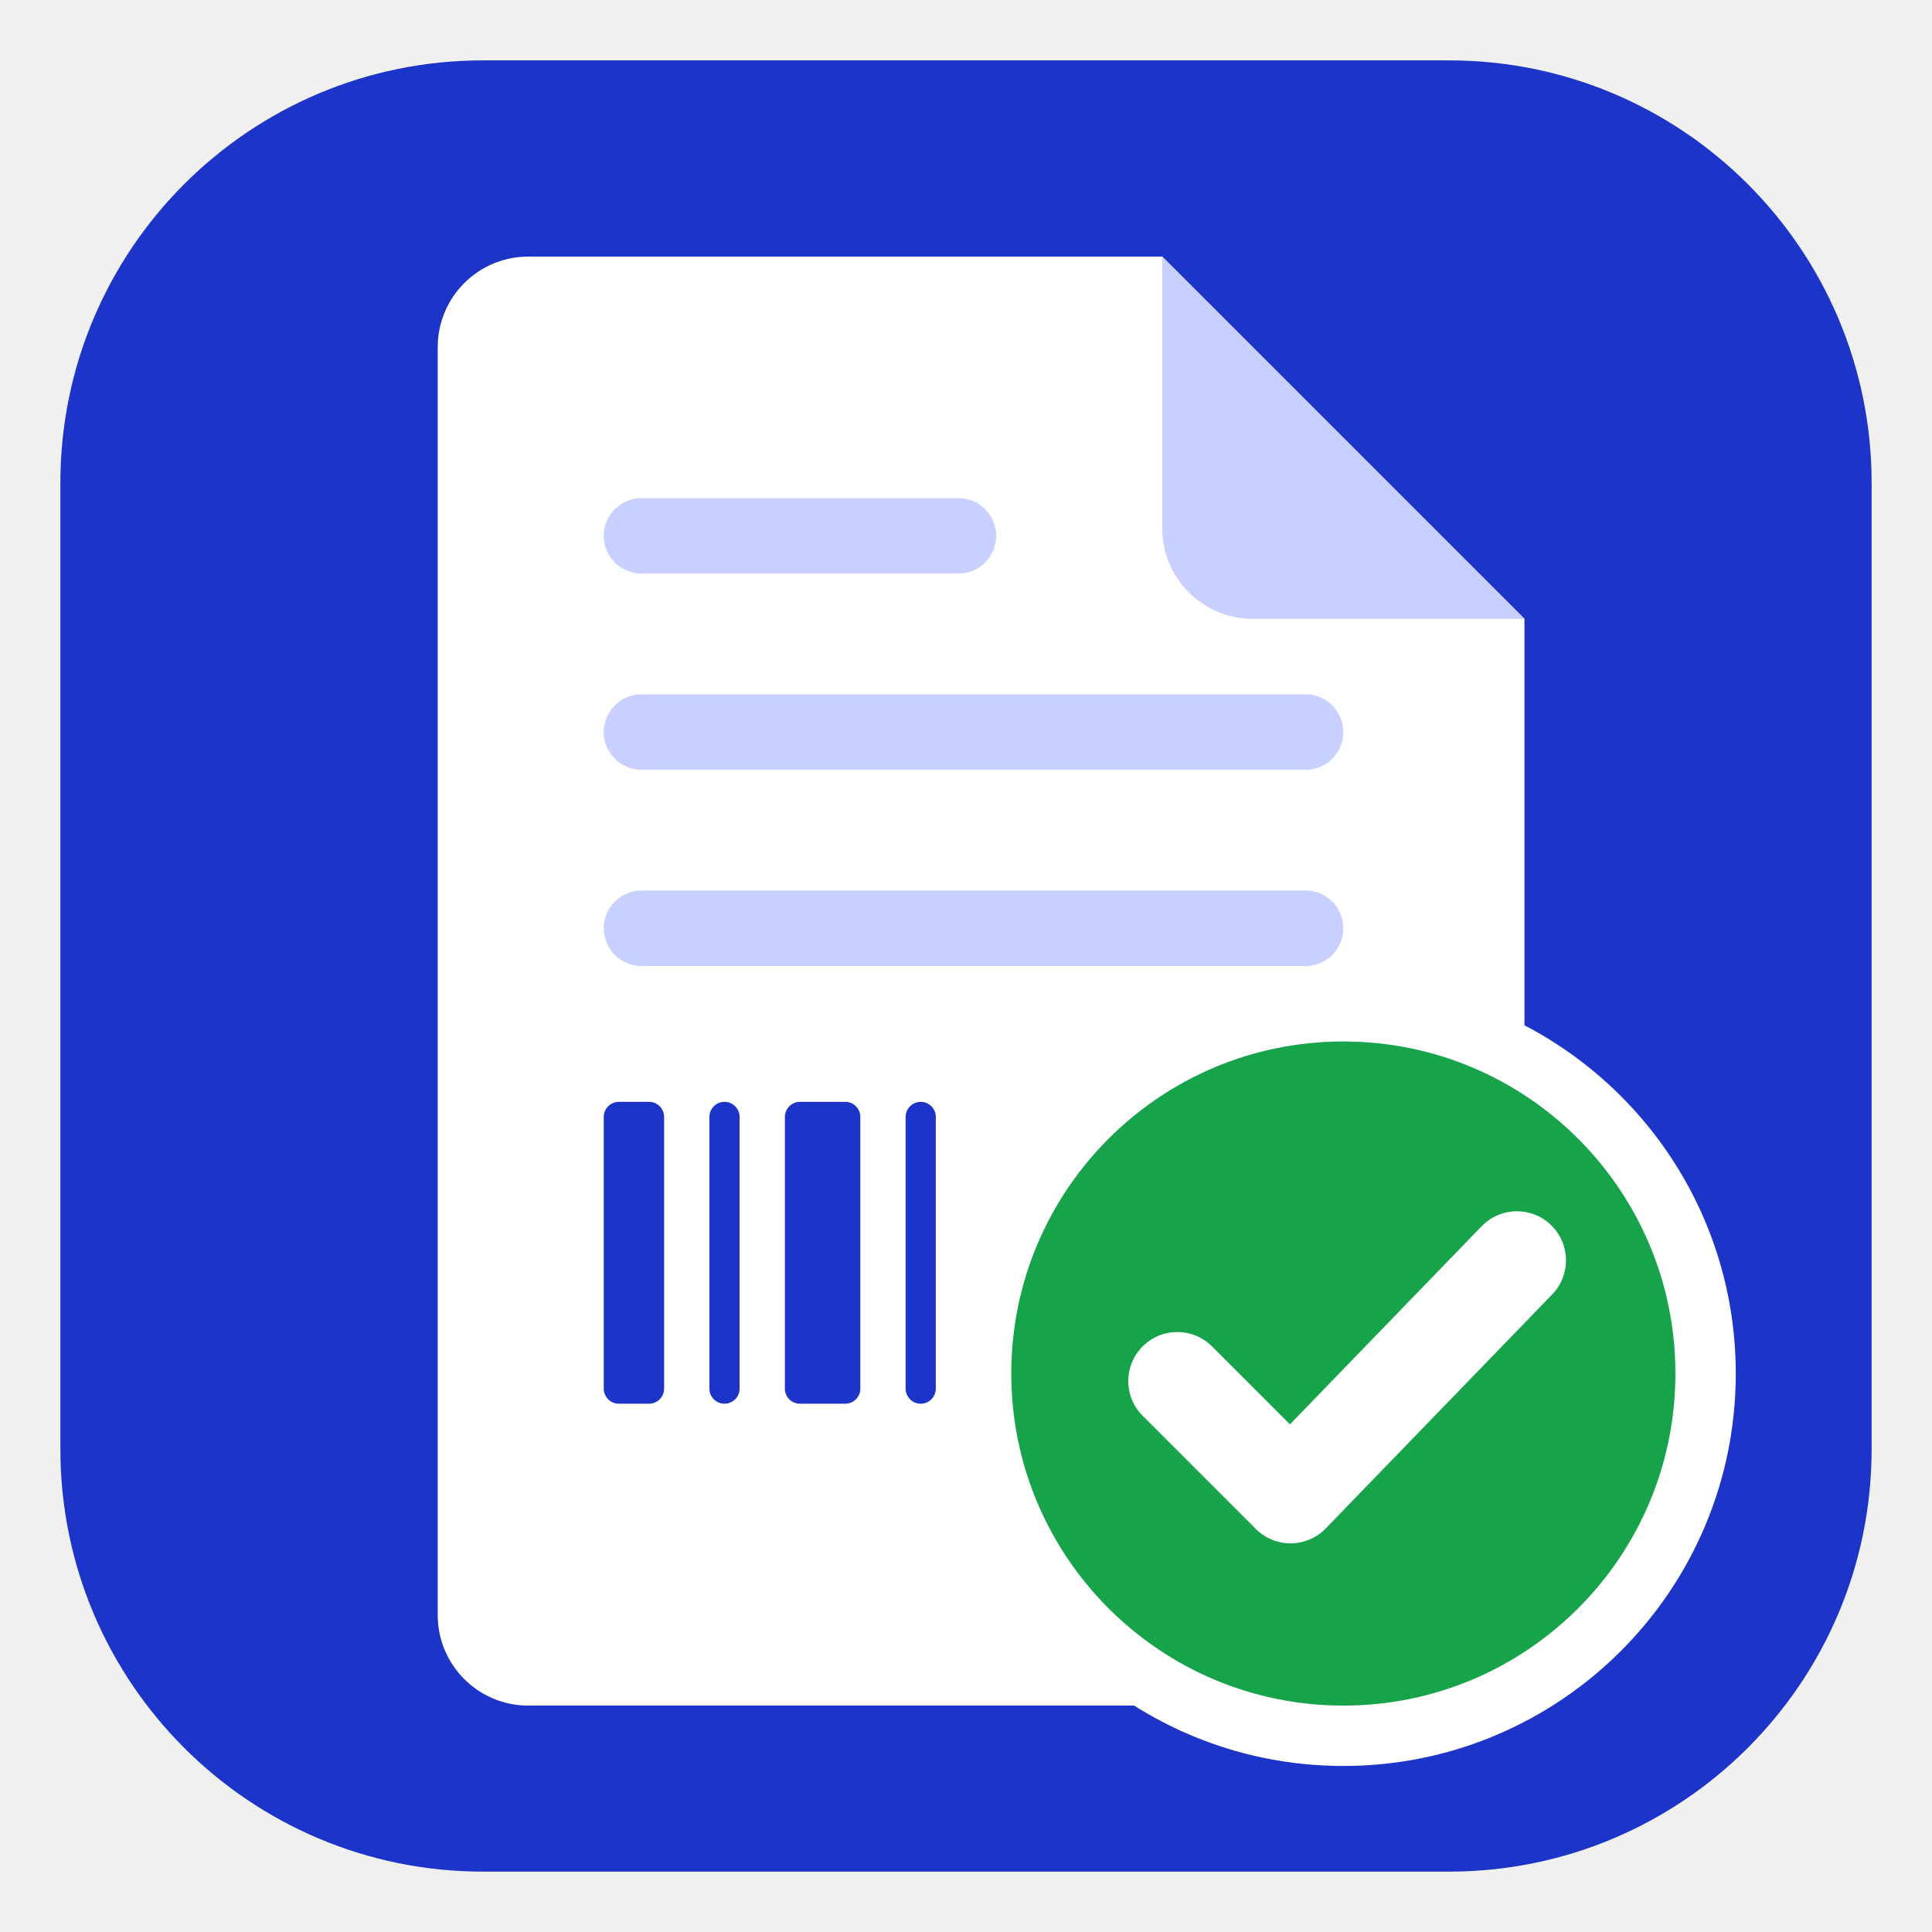
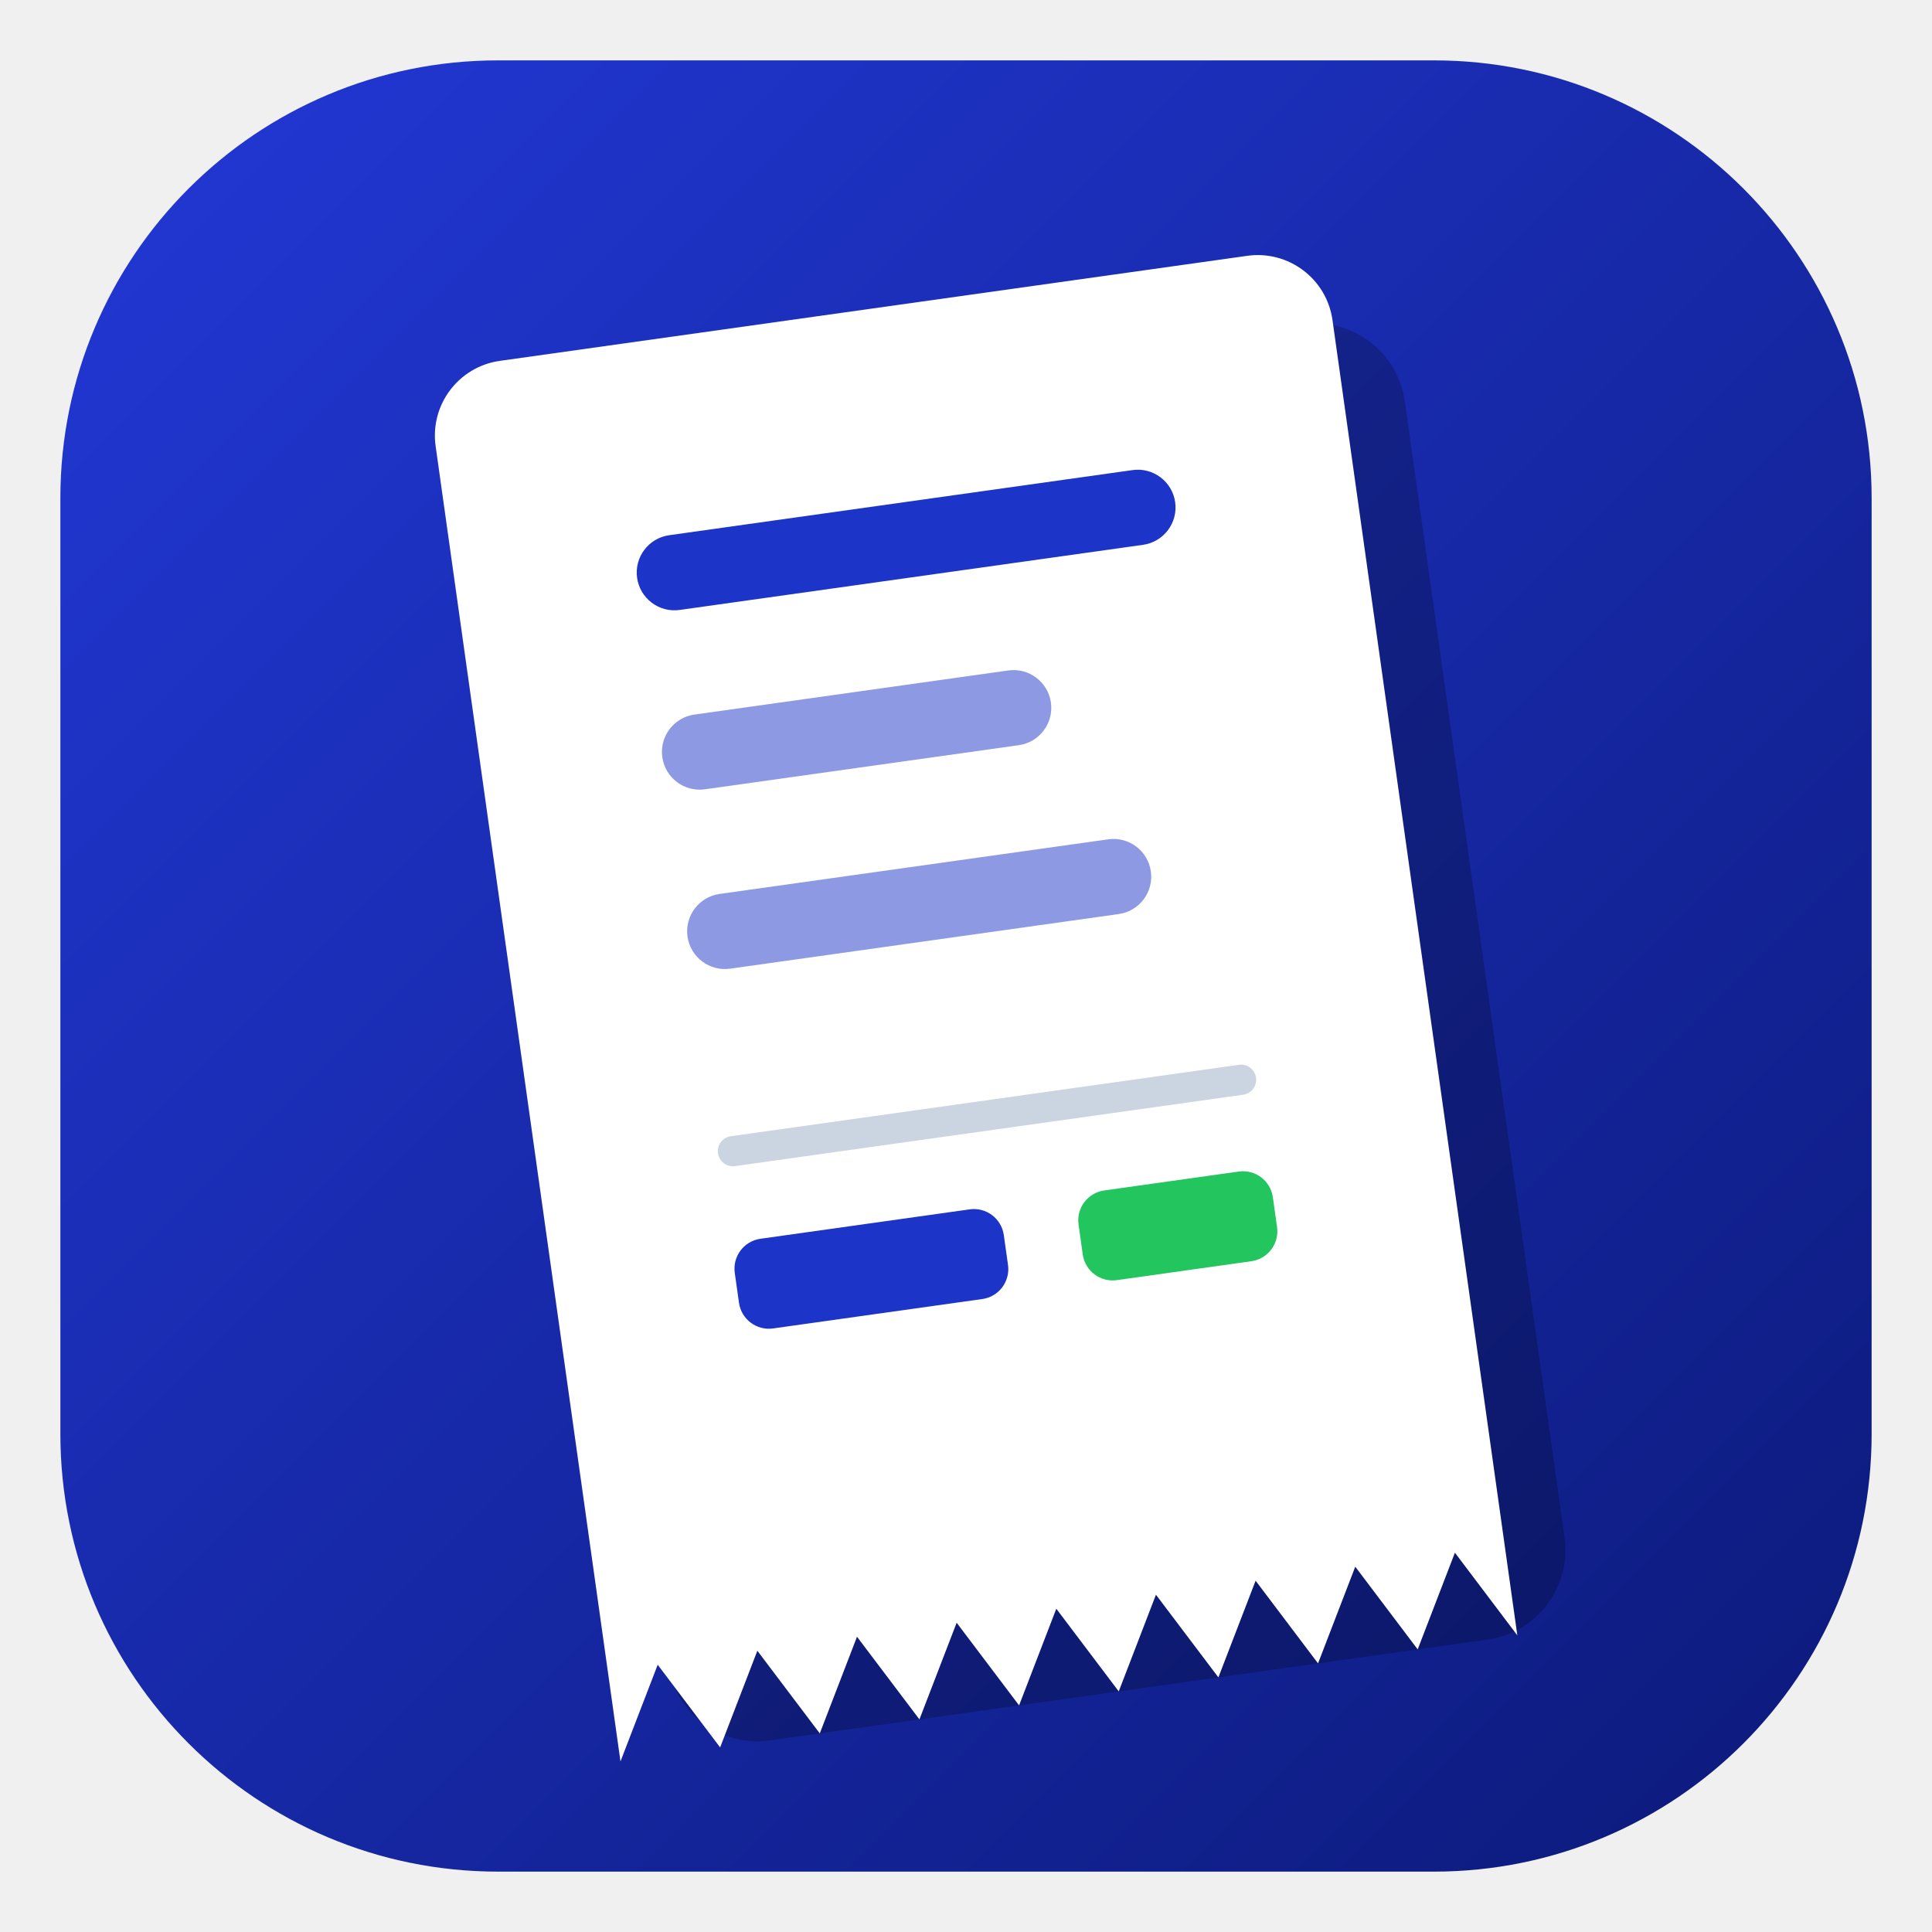
<svg xmlns="http://www.w3.org/2000/svg" viewBox="0 0 256 256">
-   <rect x="8" y="8" width="240" height="240" rx="56" fill="#1d34c9" />
-   <path d="M70 34h84l48 48v132a12 12 0 0 1-12 12H70a12 12 0 0 1-12-12V46a12 12 0 0 1 12-12z" fill="#fff" />
-   <path d="M154 34v36a12 12 0 0 0 12 12h36z" fill="#c7d0ff" />
-   <g fill="#c7d0ff">
-     <rect x="80" y="66" width="52" height="10" rx="5" />
-     <rect x="80" y="92" width="98" height="10" rx="5" />
-     <rect x="80" y="118" width="98" height="10" rx="5" />
+   <defs>
+     <linearGradient id="i" x1="0" y1="0" x2="1" y2="1">
+       <stop offset="0" stop-color="#2238d6" />
+       <stop offset="1" stop-color="#0c1a7a" />
+     </linearGradient>
+   </defs>
+   <rect x="8" y="8" width="240" height="240" rx="58" fill="url(#i)" />
+   <g transform="rotate(-8 128 128)">
+     <rect x="76" y="50" width="120" height="176" rx="12" fill="#000" opacity=".22" />
+     <path d="M78 40h100a10 10 0 0 1 10 10v176l-6.667 -12l-6.667 12l-6.667 -12l-6.667 12l-6.667 -12l-6.667 12l-6.667 -12l-6.667 12l-6.667 -12l-6.667 12l-6.667 -12l-6.667 12l-6.667 -12l-6.667 12l-6.667 -12l-6.667 12l-6.667 -12l-6.667 12V50a10 10 0 0 1 10-10z" fill="#fff" />
+     <g fill="#1d34c9">
+       <rect x="92" y="66" width="72" height="10" rx="5" />
+       <rect x="92" y="90" width="52" height="10" rx="5" opacity=".5" />
+       <rect x="92" y="114" width="62" height="10" rx="5" opacity=".5" />
+     </g>
+     <rect x="92" y="146" width="72" height="4" rx="2" fill="#cbd5e1" />
+     <rect x="92" y="160" width="36" height="12" rx="4" fill="#1d34c9" />
+     <rect x="138" y="160" width="26" height="12" rx="4" fill="#22c55e" />
  </g>
-   <g fill="#1d34c9">
-     <rect x="80" y="146" width="8" height="40" rx="2" />
-     <rect x="94" y="146" width="4" height="40" rx="2" />
-     <rect x="104" y="146" width="10" height="40" rx="2" />
-     <rect x="120" y="146" width="4" height="40" rx="2" />
-   </g>
-   <circle cx="178" cy="182" r="48" fill="#16a34a" stroke="#fff" stroke-width="8" />
-   <path d="M156 183l15 15 30-31" fill="none" stroke="#fff" stroke-width="13" stroke-linecap="round" stroke-linejoin="round" />
</svg>
